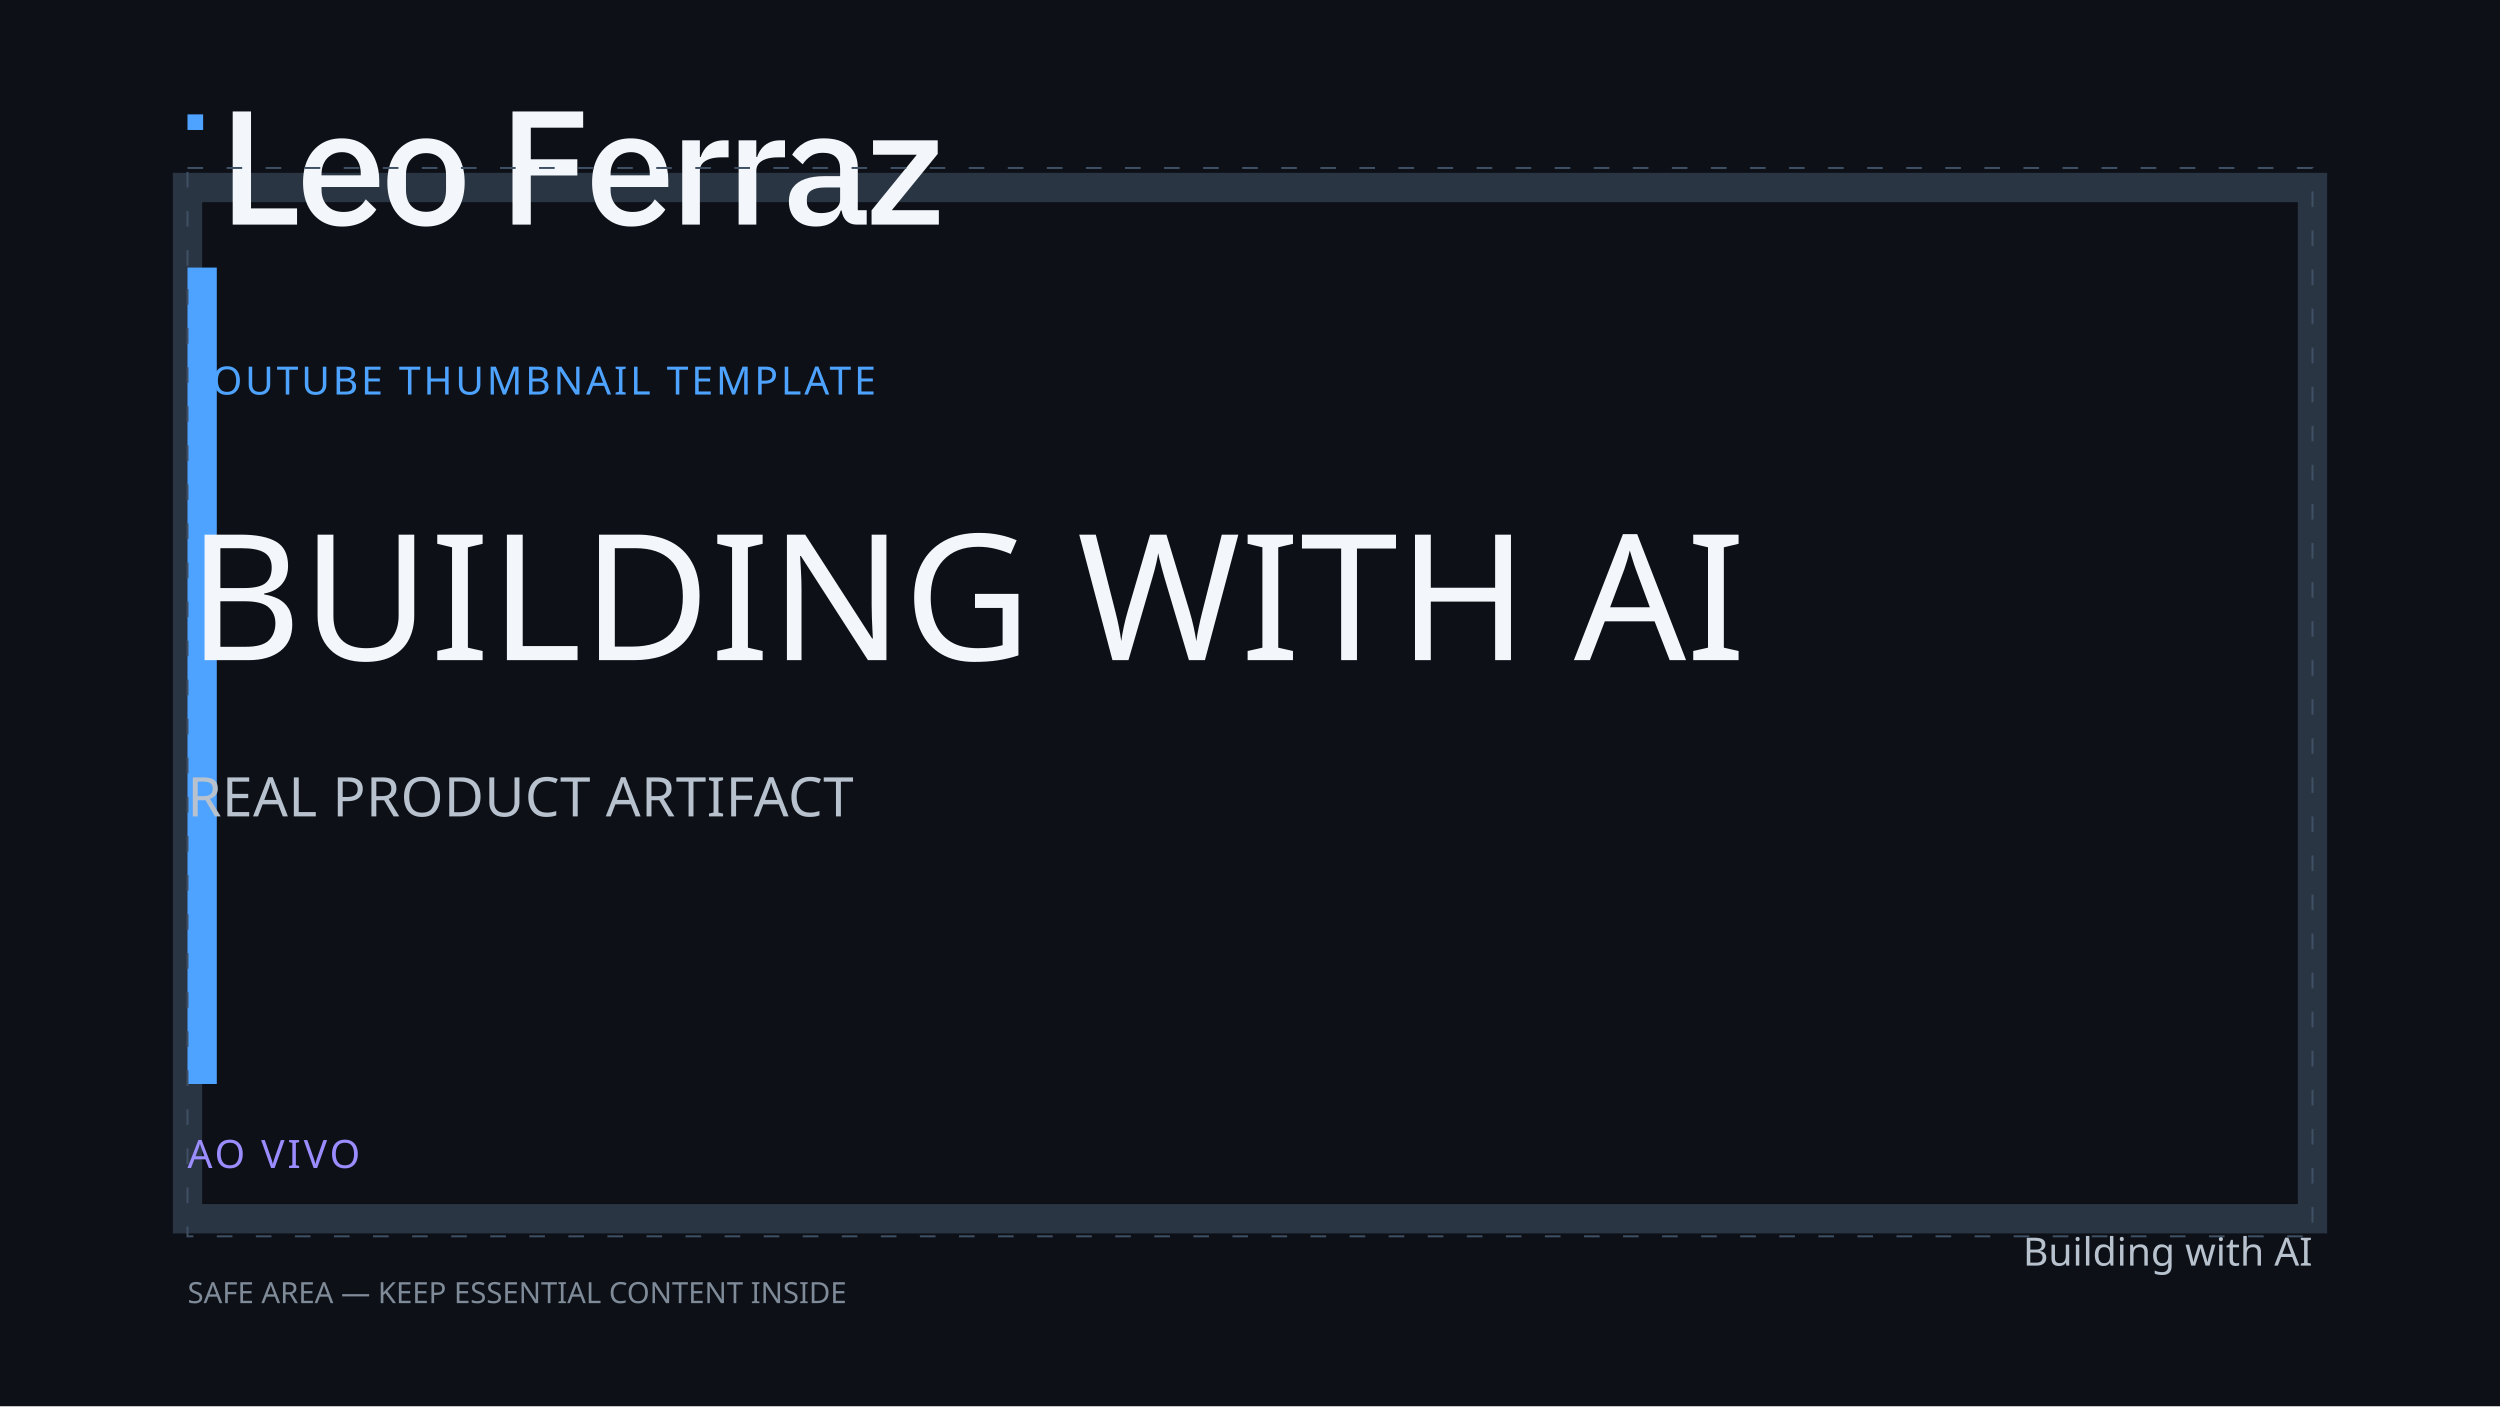
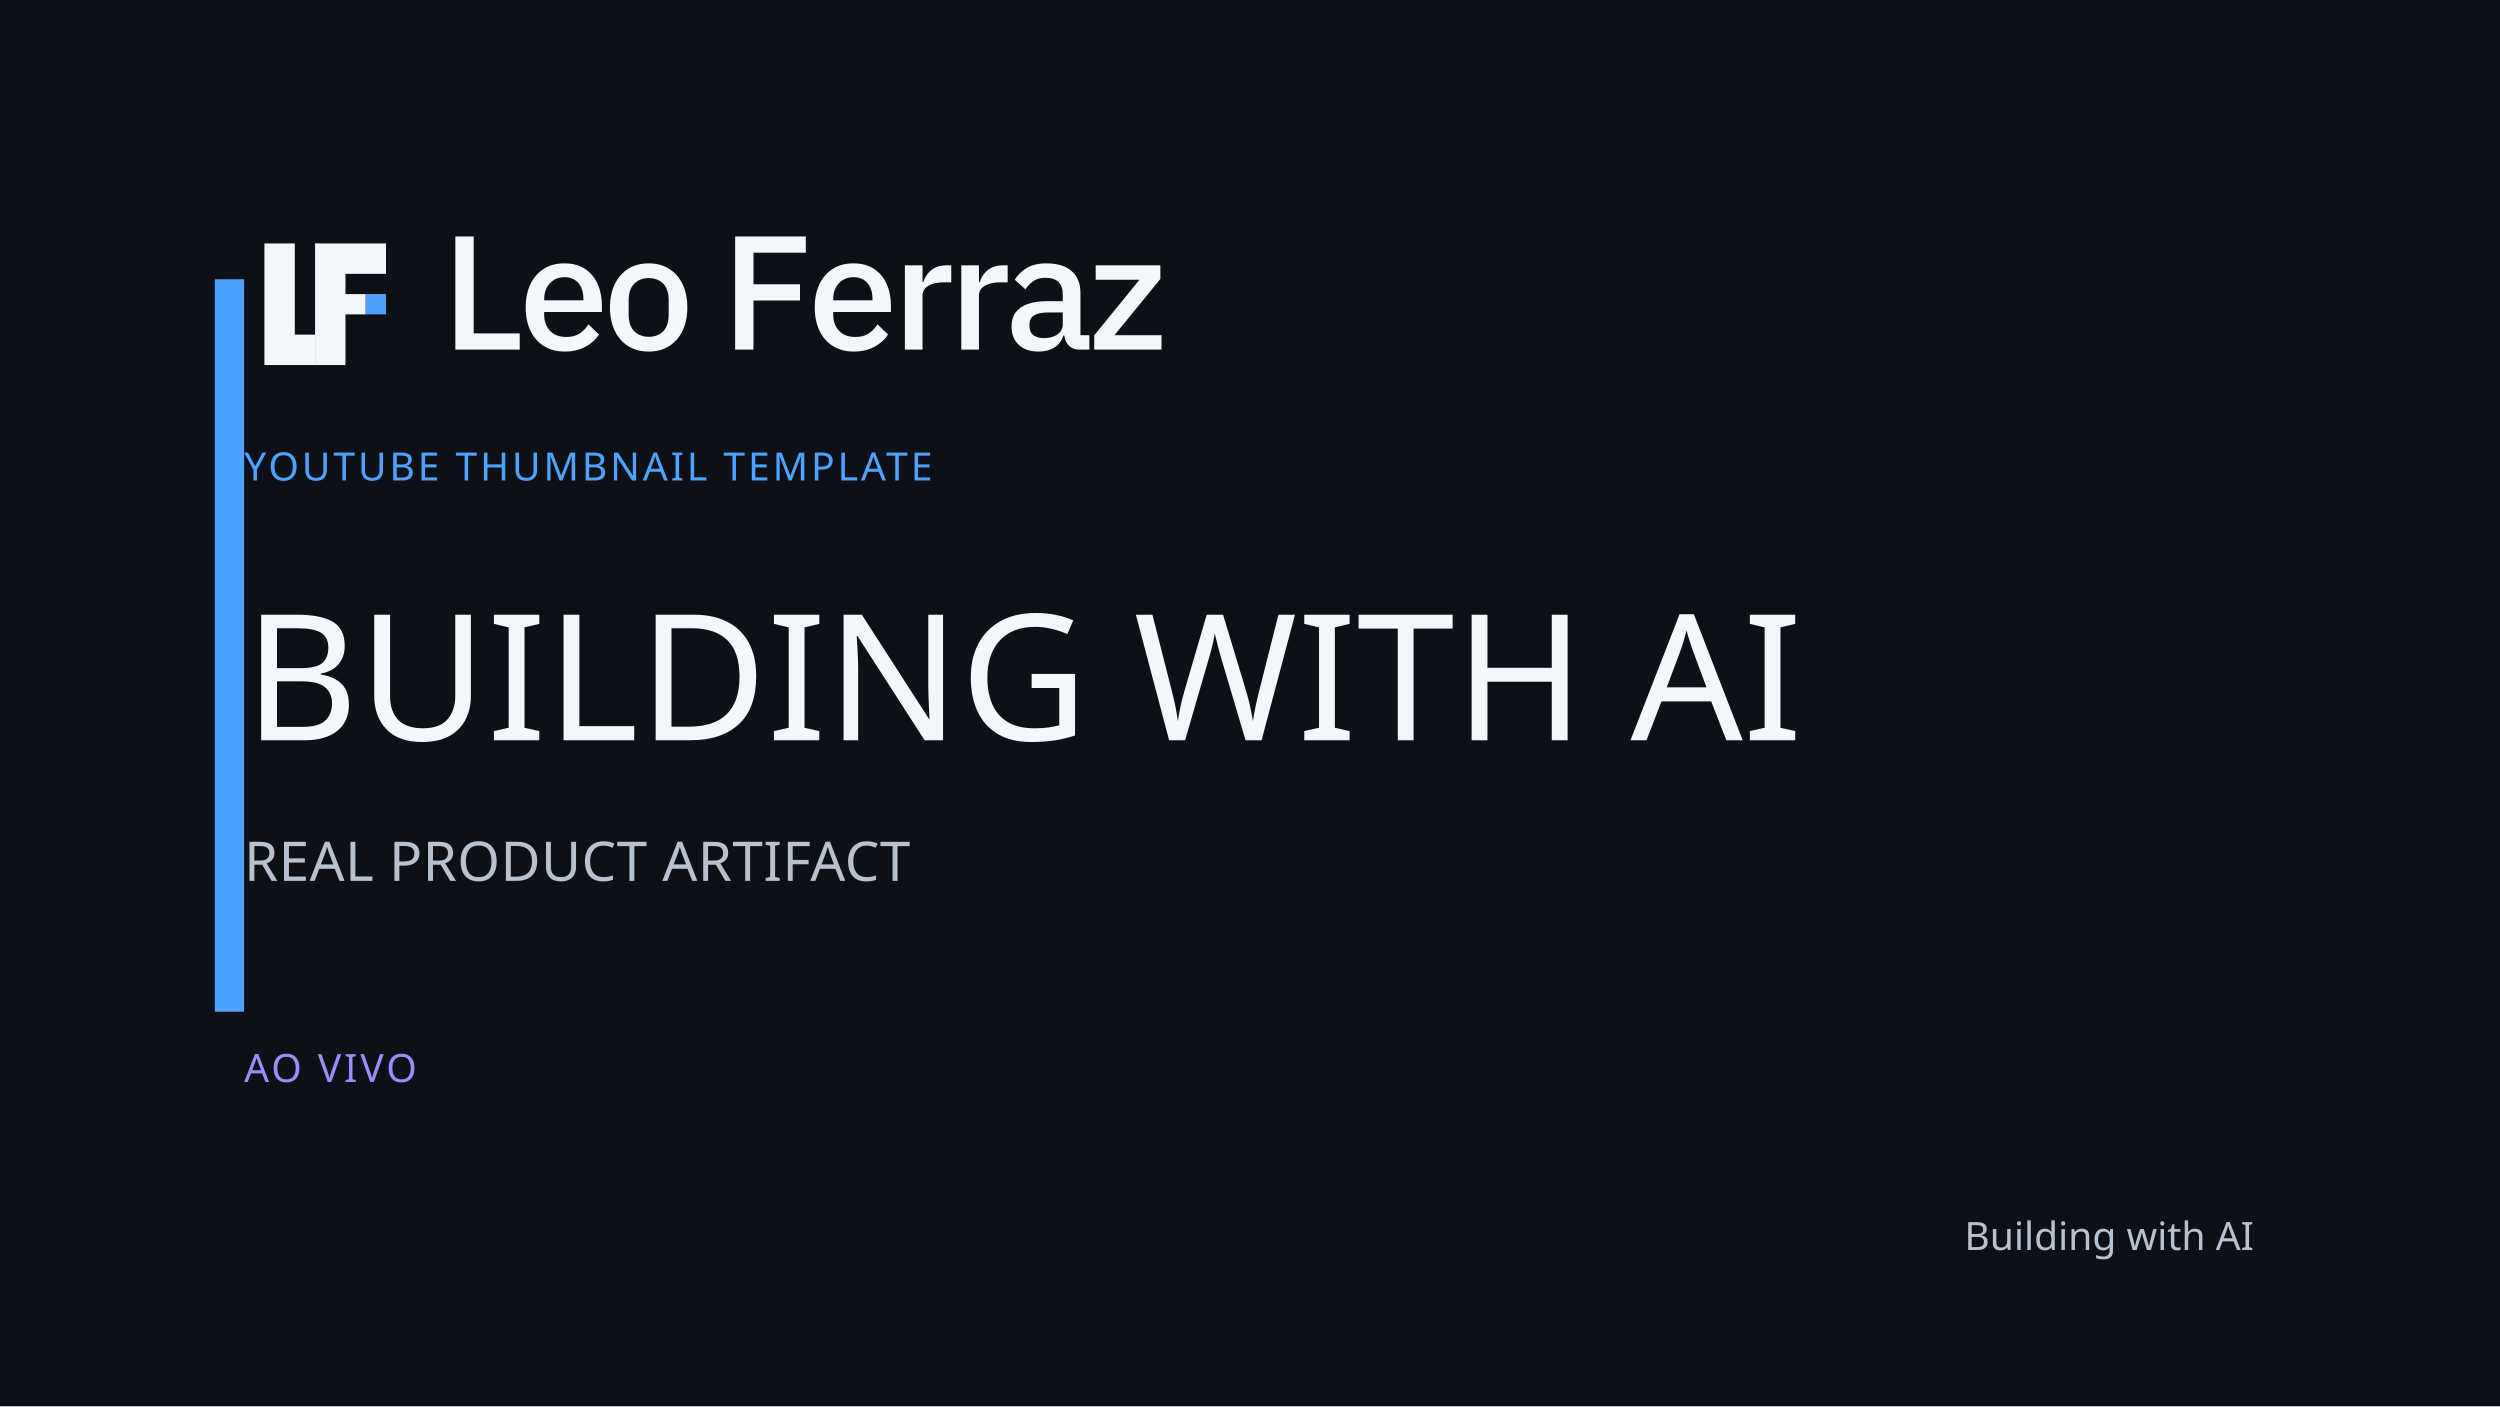
<svg xmlns="http://www.w3.org/2000/svg" viewBox="0 0 1280 720" width="1280" height="720" role="img" aria-labelledby="title">
  <rect width="1280" height="720" fill="#0D1117" />
-   <rect x="96" y="96" width="1088" height="528" fill="none" stroke="#2A3543" stroke-width="15" />
-   <rect x="96" y="137" width="15" height="418" fill="#4DA3FF" />
-   <rect x="96" y="58.56" width="8" height="8" fill="#4DA3FF" />
-   <path d="M152.09 115L119.14 115L119.14 57.07L128.52 57.07L128.52 106.7L152.09 106.7Z" fill="#F3F6FA" />
-   <path d="M175.16 116Q169.02 116 164.54 113.22Q160.06 110.44 157.61 105.37Q155.16 100.31 155.16 93.42Q155.16 86.53 157.57 81.51Q159.97 76.49 164.37 73.67Q168.77 70.84 174.91 70.84Q181.31 70.84 185.58 73.71Q189.85 76.57 192.01 81.47Q194.17 86.37 194.17 92.34L194.17 95.74L164.62 95.74L164.62 97.16Q164.62 102.14 167.57 105.33Q170.52 108.53 175.99 108.53Q179.98 108.53 182.72 106.78Q185.46 105.04 187.28 102.05L192.68 107.28Q190.19 111.18 185.66 113.59Q181.14 116 175.16 116ZM175.08 77.9Q171.93 77.9 169.56 79.35Q167.2 80.8 165.91 83.34Q164.62 85.87 164.62 89.19L164.62 89.77L184.71 89.77L184.71 88.94Q184.71 85.62 183.55 83.13Q182.38 80.64 180.23 79.27Q178.07 77.9 175.08 77.9Z" fill="#F3F6FA" />
-   <path d="M218.16 116Q212.1 116 207.66 113.22Q203.22 110.44 200.77 105.37Q198.32 100.31 198.32 93.42Q198.32 86.53 200.77 81.47Q203.22 76.41 207.66 73.62Q212.1 70.84 218.16 70.84Q224.13 70.84 228.57 73.62Q233.01 76.41 235.46 81.47Q237.91 86.53 237.91 93.42Q237.91 100.31 235.46 105.37Q233.01 110.44 228.57 113.22Q224.13 116 218.16 116ZM218.16 108.44Q222.8 108.44 225.59 105.58Q228.37 102.72 228.37 97.07L228.37 89.77Q228.37 84.12 225.59 81.26Q222.8 78.4 218.16 78.4Q213.59 78.4 210.73 81.26Q207.86 84.12 207.86 89.77L207.86 97.07Q207.86 102.72 210.73 105.58Q213.59 108.44 218.16 108.44Z" fill="#F3F6FA" />
-   <path d="M271.77 115L262.4 115L262.4 57.07L298.58 57.07L298.58 65.37L271.77 65.37L271.77 81.55L295.6 81.55L295.6 89.85L271.77 89.85Z" fill="#F3F6FA" />
-   <path d="M323.15 116Q317.01 116 312.53 113.22Q308.05 110.44 305.6 105.37Q303.15 100.31 303.15 93.42Q303.15 86.53 305.56 81.51Q307.96 76.49 312.36 73.67Q316.76 70.84 322.9 70.84Q329.29 70.84 333.57 73.71Q337.84 76.57 340 81.47Q342.16 86.37 342.16 92.34L342.16 95.74L312.61 95.74L312.61 97.16Q312.61 102.14 315.56 105.33Q318.5 108.53 323.98 108.53Q327.97 108.53 330.71 106.78Q333.44 105.04 335.27 102.05L340.67 107.28Q338.18 111.18 333.65 113.59Q329.13 116 323.15 116ZM323.07 77.9Q319.92 77.9 317.55 79.35Q315.18 80.8 313.9 83.34Q312.61 85.87 312.61 89.19L312.61 89.77L332.7 89.77L332.7 88.94Q332.7 85.62 331.54 83.13Q330.37 80.64 328.22 79.27Q326.06 77.9 323.07 77.9Z" fill="#F3F6FA" />
-   <path d="M358.34 115L349.3 115L349.3 71.84L358.34 71.84L358.34 80.39L358.76 80.39Q359.42 78.23 360.88 76.28Q362.33 74.33 364.73 73.09Q367.14 71.84 370.63 71.84L373.04 71.84L373.04 80.56L369.47 80.56Q365.9 80.56 363.41 81.38Q360.92 82.22 359.63 83.71Q358.34 85.2 358.34 87.44Z" fill="#F3F6FA" />
-   <path d="M387.23 115L378.18 115L378.18 71.84L387.23 71.84L387.23 80.39L387.64 80.39Q388.31 78.23 389.76 76.28Q391.21 74.33 393.62 73.09Q396.03 71.84 399.51 71.84L401.92 71.84L401.92 80.56L398.35 80.56Q394.78 80.56 392.29 81.38Q389.8 82.22 388.51 83.71Q387.23 85.2 387.23 87.44Z" fill="#F3F6FA" />
-   <path d="M443.75 115L438.69 115Q436.2 115 434.41 113.88Q432.63 112.76 431.72 110.68Q430.8 108.61 430.8 105.79L430.8 105.04L433.38 107.78L430.47 107.78Q429.23 111.76 425.91 113.88Q422.59 116 417.86 116Q411.22 116 407.56 112.51Q403.91 109.02 403.91 103.13Q403.91 98.82 406.03 95.95Q408.14 93.09 412.21 91.64Q416.28 90.18 422.34 90.18L430.14 90.18L430.14 86.53Q430.14 82.63 427.98 80.43Q425.82 78.23 421.26 78.23Q417.52 78.23 415.07 79.93Q412.63 81.63 410.97 84.12L405.57 79.23Q407.73 75.57 411.67 73.21Q415.61 70.84 421.84 70.84Q430.14 70.84 434.66 74.79Q439.19 78.73 439.19 85.95L439.19 107.61L443.75 107.61ZM430.14 95.99L422.5 95.99Q417.77 95.99 415.45 97.49Q413.12 98.98 413.12 101.8L413.12 103.3Q413.12 106.12 415.12 107.61Q417.11 109.11 420.43 109.11Q423.25 109.11 425.41 108.28Q427.57 107.45 428.85 105.87Q430.14 104.29 430.14 102.22Z" fill="#F3F6FA" />
-   <path d="M480.69 115L446.24 115L446.24 107.7L469.4 79.23L446.99 79.23L446.99 71.84L480.11 71.84L480.11 78.81L456.62 107.61L480.69 107.61Z" fill="#F3F6FA" />
-   <text x="96" y="202" fill="#4DA3FF" font-family="IBM Plex Mono" font-size="20px" font-weight="500" text-anchor="start" letter-spacing="0.075em">YOUTUBE THUMBNAIL TEMPLATE</text>
-   <text x="96" y="338" fill="#F3F6FA" font-family="IBM Plex Sans" font-size="90px" font-weight="500" text-anchor="start" letter-spacing="0em">BUILDING WITH AI</text>
-   <text x="96" y="418" fill="#B7C2CE" font-family="IBM Plex Mono" font-size="28px" font-weight="500" text-anchor="start" letter-spacing="0.01em">REAL PRODUCT ARTIFACT</text>
-   <text x="96" y="598" fill="#9B8CFF" font-family="IBM Plex Mono" font-size="20px" font-weight="500" text-anchor="start" letter-spacing="0.075em">AO VIVO</text>
-   <text x="1184" y="648" fill="#B7C2CE" font-family="IBM Plex Mono" font-size="20px" font-weight="500" text-anchor="end" letter-spacing="0em">Building with AI</text>
-   <rect x="96" y="86" width="1088" height="547" fill="none" stroke="#405064" stroke-dasharray="8 12" />
-   <text x="96" y="667.2" fill="#7F8B99" font-family="IBM Plex Mono" font-size="15px">SAFE AREA — KEEP ESSENTIAL CONTENT INSIDE</text>
+   <rect x="110" y="143" width="15" height="375" fill="#4DA3FF" />
+   <g data-mark="constructed-lf" transform="translate(125 114.26) scale(1.297)">
+     <path d="M8 8H20V44H28V56H8Z" fill="#F3F6FA" />
+     <path d="M28 8H56V20H40V28H48V36H40V56H28Z" fill="#F3F6FA" />
+     <rect x="48" y="28" width="8" height="8" fill="#4DA3FF" />
+   </g>
+   <path d="M266.09 179L233.14 179L233.14 121.07L242.52 121.07L242.52 170.7L266.09 170.7Z" fill="#F3F6FA" />
+   <path d="M289.16 180Q283.02 180 278.54 177.22Q274.06 174.44 271.61 169.37Q269.16 164.31 269.16 157.42Q269.16 150.53 271.57 145.51Q273.97 140.49 278.37 137.67Q282.77 134.84 288.91 134.84Q295.31 134.84 299.58 137.71Q303.85 140.57 306.01 145.47Q308.17 150.37 308.17 156.34L308.17 159.74L278.62 159.74L278.62 161.16Q278.62 166.14 281.57 169.33Q284.52 172.53 289.99 172.53Q293.98 172.53 296.72 170.78Q299.46 169.04 301.28 166.05L306.68 171.28Q304.19 175.18 299.66 177.59Q295.14 180 289.16 180ZM289.08 141.9Q285.93 141.9 283.56 143.35Q281.2 144.8 279.91 147.34Q278.62 149.87 278.62 153.19L278.62 153.77L298.71 153.77L298.71 152.94Q298.71 149.62 297.55 147.13Q296.38 144.64 294.23 143.27Q292.07 141.9 289.08 141.9Z" fill="#F3F6FA" />
+   <path d="M332.16 180Q326.1 180 321.66 177.22Q317.22 174.44 314.77 169.37Q312.32 164.31 312.32 157.42Q312.32 150.53 314.77 145.47Q317.22 140.41 321.66 137.62Q326.1 134.84 332.16 134.84Q338.13 134.84 342.57 137.62Q347.01 140.41 349.46 145.47Q351.91 150.53 351.91 157.42Q351.91 164.31 349.46 169.37Q347.01 174.44 342.57 177.22Q338.13 180 332.16 180ZM332.16 172.44Q336.81 172.44 339.59 169.58Q342.37 166.72 342.37 161.07L342.37 153.77Q342.37 148.12 339.59 145.26Q336.81 142.4 332.16 142.4Q327.59 142.4 324.73 145.26Q321.87 148.12 321.87 153.77L321.87 161.07Q321.87 166.72 324.73 169.58Q327.59 172.44 332.16 172.44Z" fill="#F3F6FA" />
+   <path d="M385.78 179L376.4 179L376.4 121.07L412.58 121.07L412.58 129.37L385.78 129.37L385.78 145.55L409.6 145.55L409.6 153.85L385.78 153.85Z" fill="#F3F6FA" />
+   <path d="M437.15 180Q431.01 180 426.53 177.22Q422.05 174.44 419.6 169.37Q417.15 164.31 417.15 157.42Q417.15 150.53 419.56 145.51Q421.96 140.49 426.36 137.67Q430.76 134.84 436.9 134.84Q443.29 134.84 447.57 137.71Q451.84 140.57 454 145.47Q456.16 150.37 456.16 156.34L456.16 159.74L426.61 159.74L426.61 161.16Q426.61 166.14 429.56 169.33Q432.5 172.53 437.98 172.53Q441.97 172.53 444.7 170.78Q447.44 169.04 449.27 166.05L454.67 171.28Q452.17 175.18 447.65 177.59Q443.13 180 437.15 180ZM437.07 141.9Q433.92 141.9 431.55 143.35Q429.18 144.8 427.9 147.34Q426.61 149.87 426.61 153.19L426.61 153.77L446.7 153.77L446.7 152.94Q446.7 149.62 445.54 147.13Q444.37 144.64 442.22 143.27Q440.06 141.9 437.07 141.9Z" fill="#F3F6FA" />
+   <path d="M472.34 179L463.3 179L463.3 135.84L472.34 135.84L472.34 144.39L472.76 144.39Q473.42 142.23 474.88 140.28Q476.33 138.33 478.73 137.09Q481.14 135.84 484.63 135.84L487.04 135.84L487.04 144.56L483.47 144.56Q479.9 144.56 477.41 145.39Q474.92 146.22 473.63 147.71Q472.34 149.2 472.34 151.44Z" fill="#F3F6FA" />
+   <path d="M501.23 179L492.18 179L492.18 135.84L501.23 135.84L501.23 144.39L501.64 144.39Q502.31 142.23 503.76 140.28Q505.21 138.33 507.62 137.09Q510.03 135.84 513.51 135.84L515.92 135.84L515.92 144.56L512.35 144.56Q508.78 144.56 506.29 145.39Q503.8 146.22 502.51 147.71Q501.23 149.2 501.23 151.44Z" fill="#F3F6FA" />
+   <path d="M557.75 179L552.69 179Q550.2 179 548.41 177.88Q546.63 176.76 545.72 174.68Q544.8 172.61 544.8 169.79L544.8 169.04L547.38 171.78L544.47 171.78Q543.23 175.76 539.91 177.88Q536.59 180 531.86 180Q525.22 180 521.56 176.51Q517.91 173.02 517.91 167.13Q517.91 162.82 520.03 159.95Q522.14 157.09 526.21 155.64Q530.28 154.18 536.34 154.18L544.14 154.18L544.14 150.53Q544.14 146.63 541.98 144.43Q539.82 142.23 535.26 142.23Q531.52 142.23 529.07 143.93Q526.63 145.63 524.97 148.12L519.57 143.23Q521.73 139.57 525.67 137.21Q529.61 134.84 535.84 134.84Q544.14 134.84 548.66 138.79Q553.19 142.73 553.19 149.95L553.19 171.61L557.75 171.61ZM544.14 159.99L536.5 159.99Q531.77 159.99 529.45 161.49Q527.12 162.98 527.12 165.8L527.12 167.3Q527.12 170.12 529.12 171.61Q531.11 173.11 534.43 173.11Q537.25 173.11 539.41 172.28Q541.57 171.45 542.85 169.87Q544.14 168.29 544.14 166.22Z" fill="#F3F6FA" />
+   <path d="M594.69 179L560.24 179L560.24 171.7L583.4 143.23L560.99 143.23L560.99 135.84L594.11 135.84L594.11 142.81L570.62 171.61L594.69 171.61Z" fill="#F3F6FA" />
+   <text x="125" y="246" fill="#4DA3FF" font-family="IBM Plex Mono" font-size="20px" font-weight="500" text-anchor="start" letter-spacing="0.075em">YOUTUBE THUMBNAIL TEMPLATE</text>
+   <text x="125" y="379" fill="#F3F6FA" font-family="IBM Plex Sans" font-size="90px" font-weight="500" text-anchor="start" letter-spacing="0em">BUILDING WITH AI</text>
+   <text x="125" y="451" fill="#B7C2CE" font-family="IBM Plex Mono" font-size="28px" font-weight="500" text-anchor="start" letter-spacing="0.01em">REAL PRODUCT ARTIFACT</text>
+   <text x="125" y="554" fill="#9B8CFF" font-family="IBM Plex Mono" font-size="20px" font-weight="500" text-anchor="start" letter-spacing="0.075em">AO VIVO</text>
+   <text x="1154" y="640" fill="#B7C2CE" font-family="IBM Plex Mono" font-size="20px" font-weight="500" text-anchor="end" letter-spacing="0em">Building with AI</text>
</svg>
